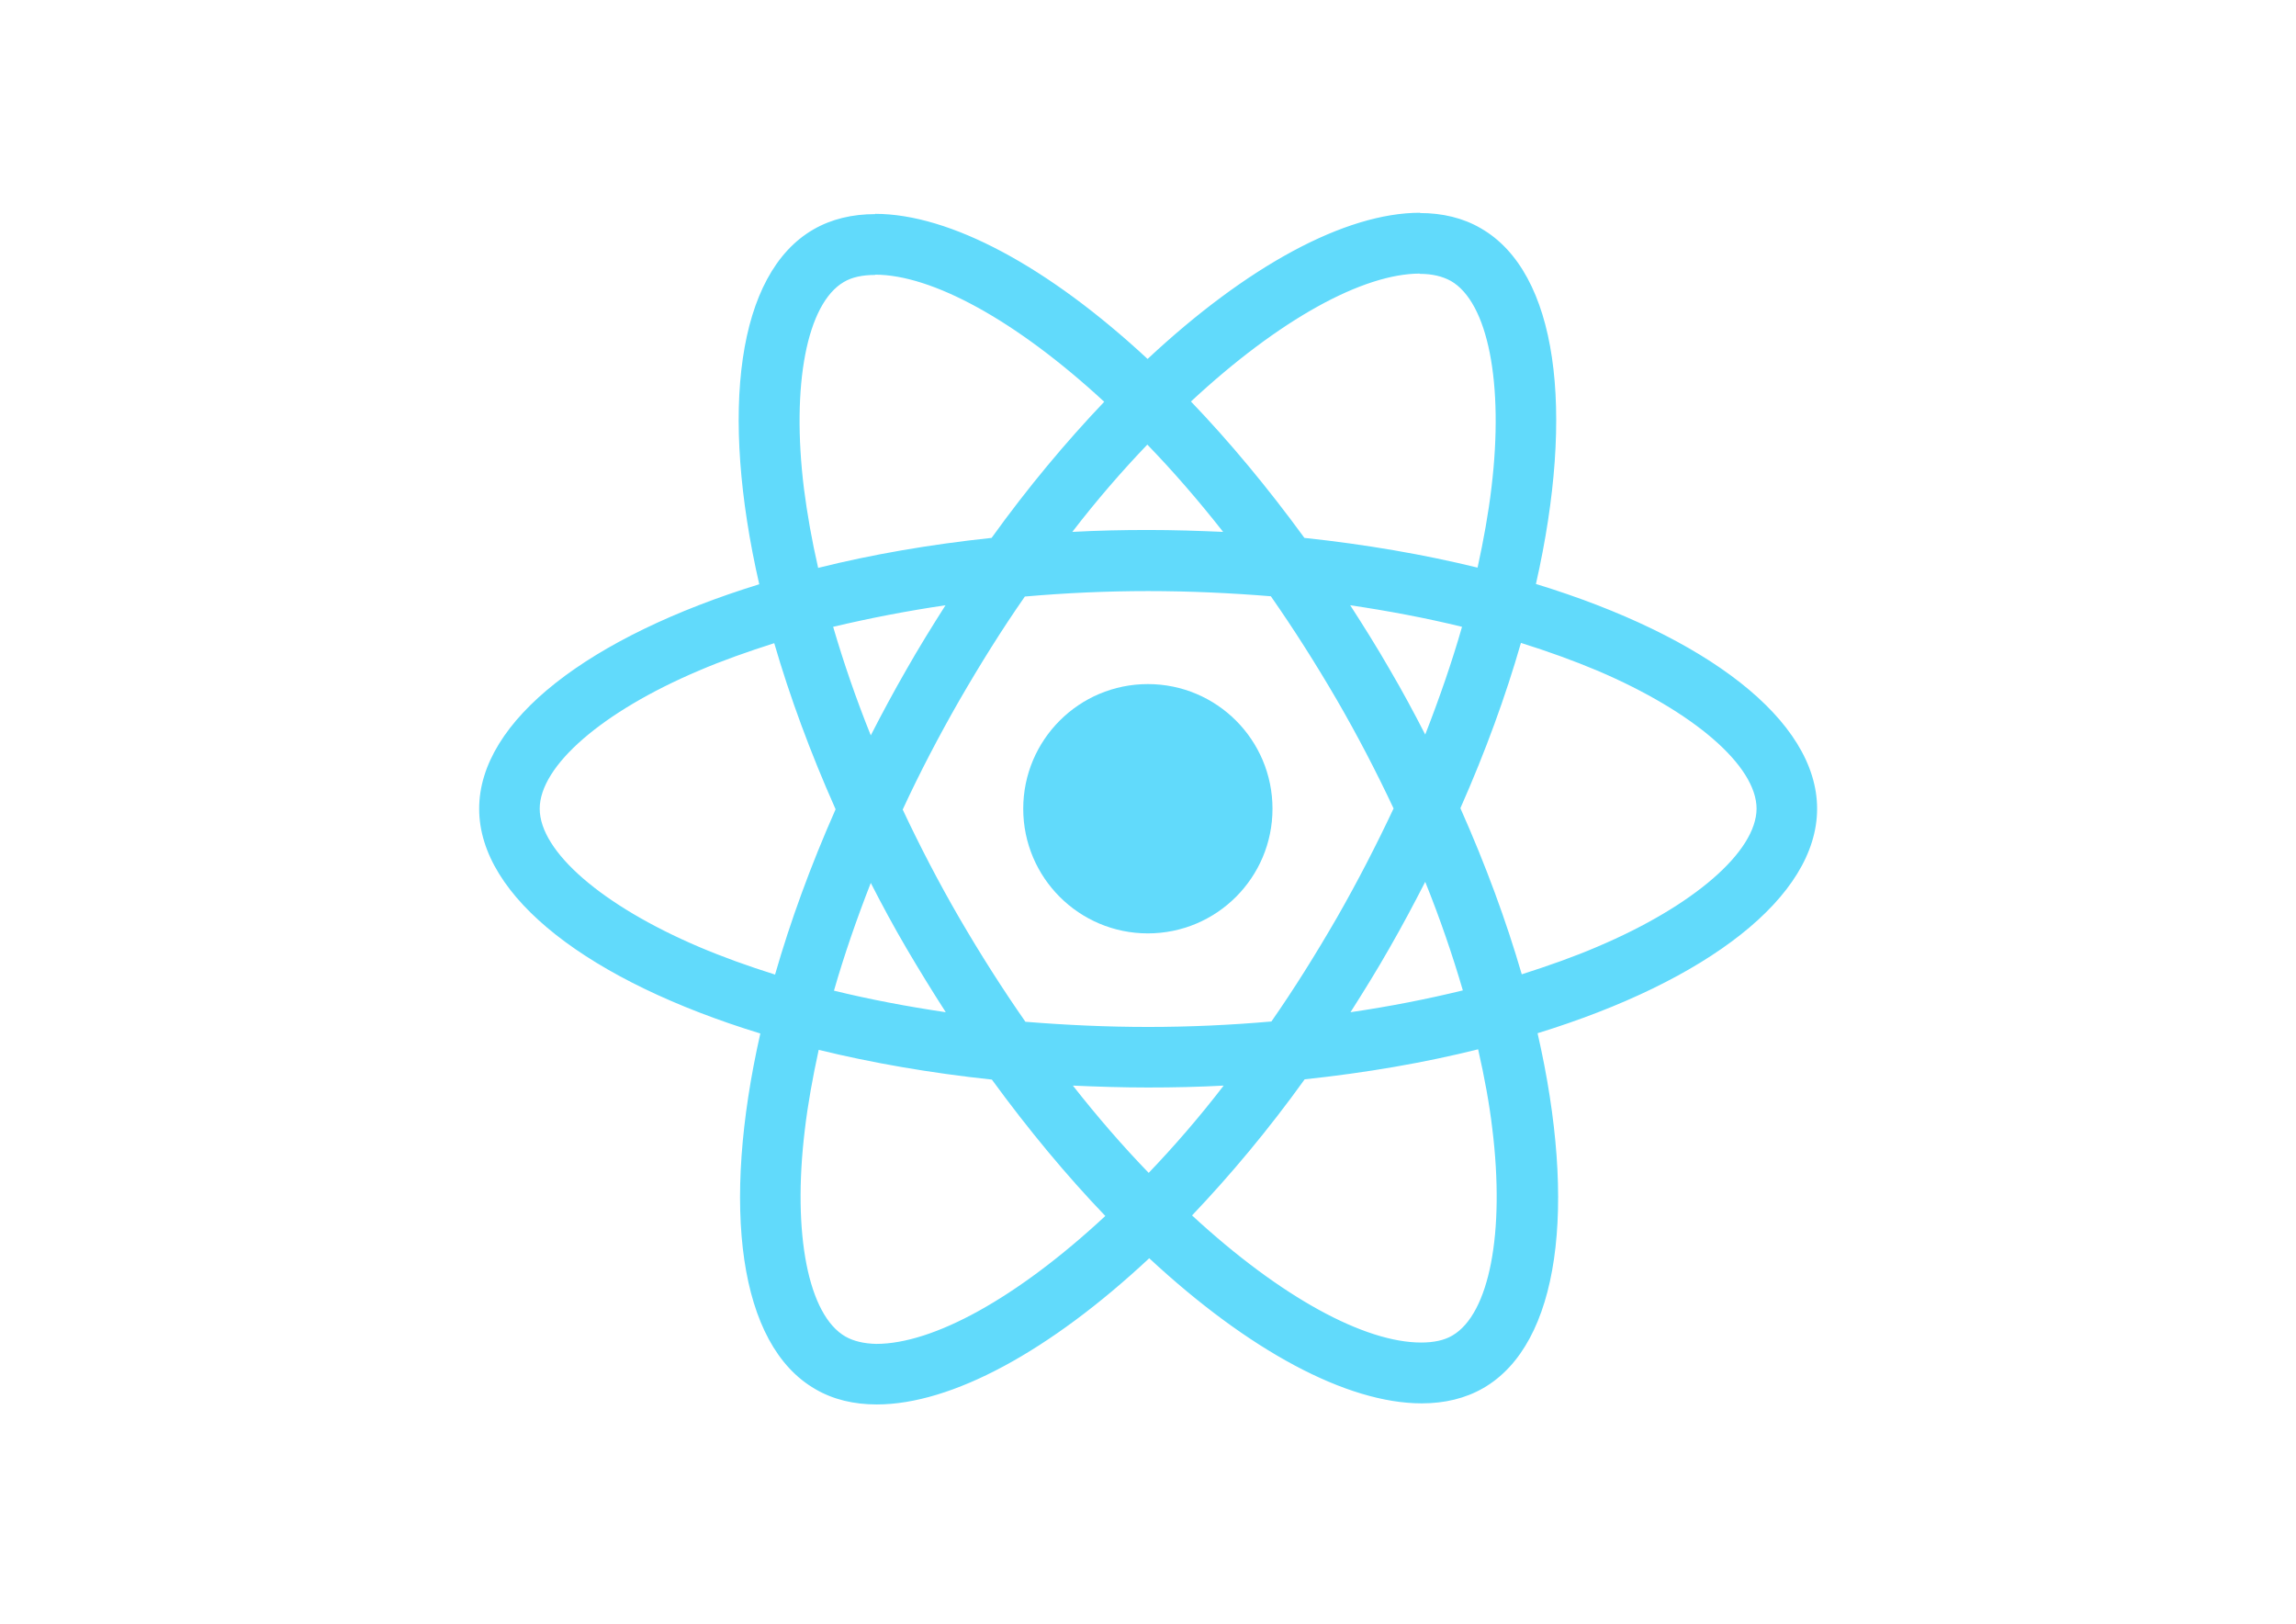
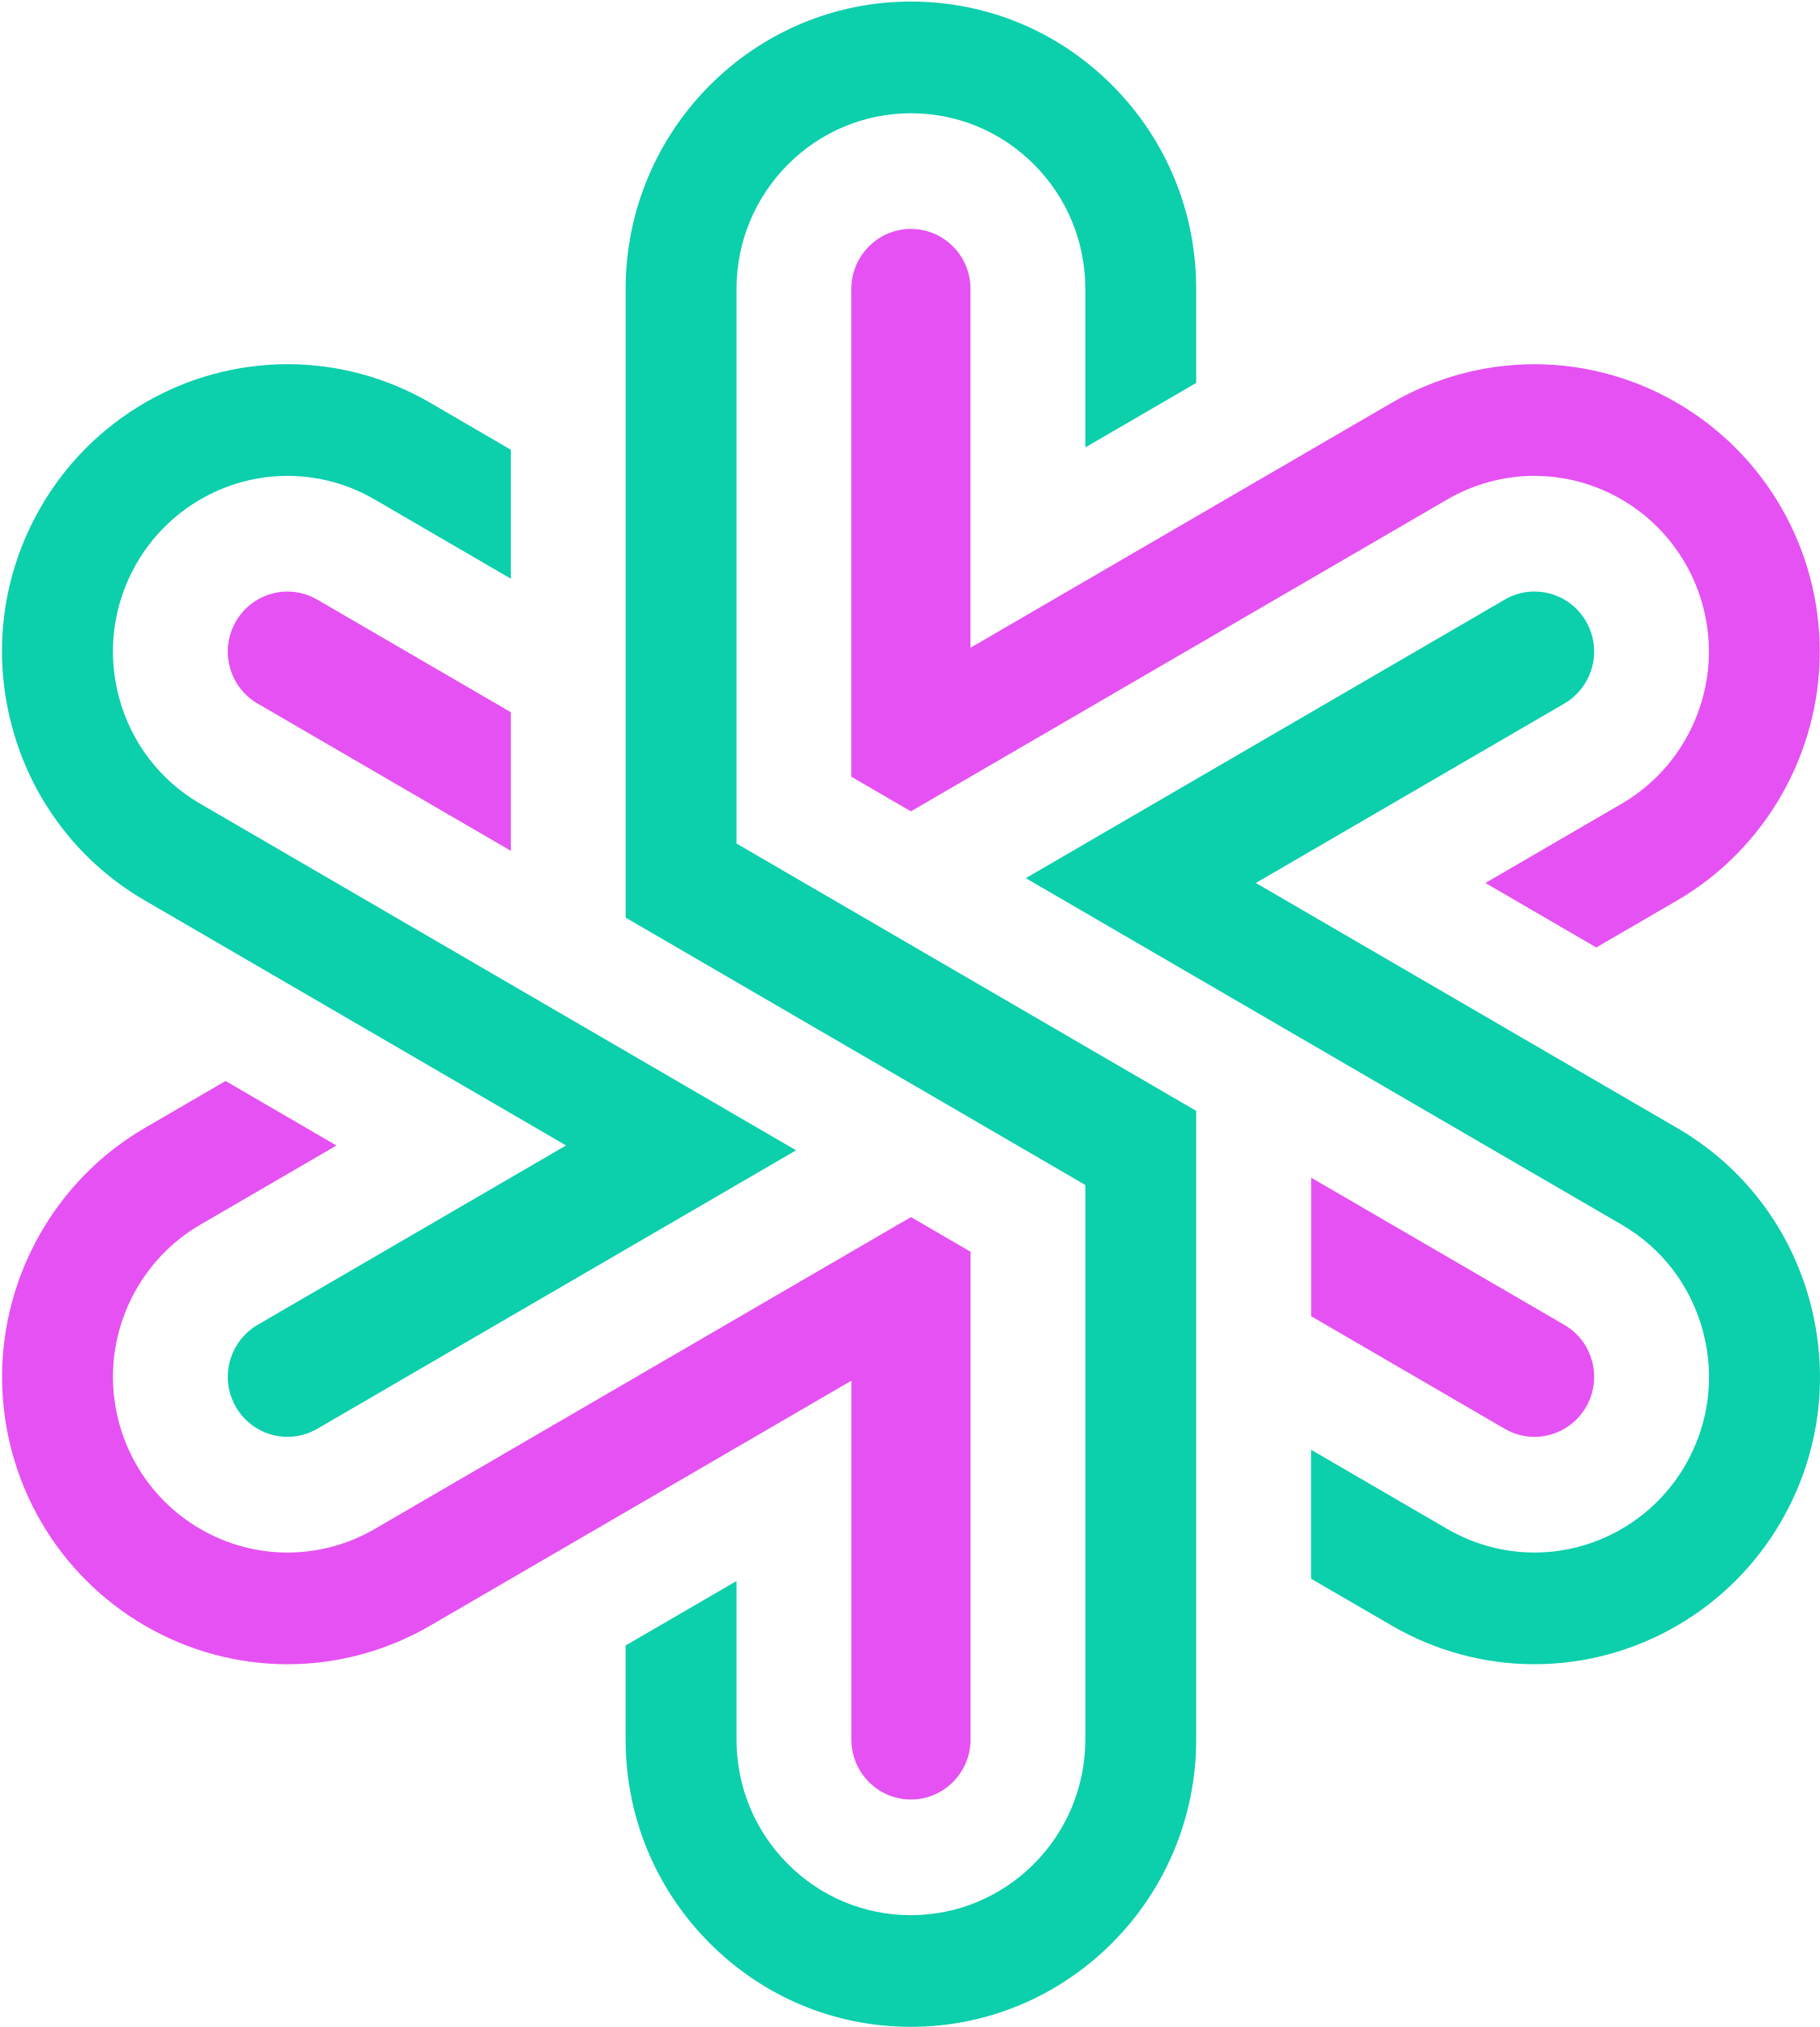
- <svg xmlns="http://www.w3.org/2000/svg" viewBox="0 0 841.9 595.3">
-   <g fill="#61DAFB">
-     <path d="M666.3 296.5c0-32.5-40.7-63.3-103.1-82.4 14.4-63.6 8-114.2-20.2-130.4-6.5-3.8-14.1-5.6-22.4-5.6v22.3c4.6 0 8.3.9 11.4 2.6 13.6 7.8 19.5 37.5 14.9 75.7-1.1 9.4-2.9 19.3-5.1 29.4-19.6-4.8-41-8.5-63.5-10.9-13.5-18.5-27.5-35.3-41.6-50 32.6-30.3 63.2-46.9 84-46.9V78c-27.5 0-63.5 19.6-99.9 53.6-36.4-33.8-72.4-53.2-99.9-53.2v22.3c20.7 0 51.4 16.5 84 46.6-14 14.7-28 31.4-41.3 49.9-22.6 2.4-44 6.1-63.6 11-2.3-10-4-19.7-5.2-29-4.7-38.2 1.1-67.9 14.6-75.8 3-1.8 6.9-2.6 11.5-2.6V78.5c-8.4 0-16 1.8-22.6 5.6-28.1 16.2-34.4 66.7-19.9 130.1-62.2 19.2-102.7 49.9-102.7 82.3 0 32.5 40.7 63.3 103.1 82.4-14.4 63.6-8 114.2 20.2 130.4 6.5 3.8 14.1 5.6 22.5 5.6 27.5 0 63.5-19.6 99.9-53.6 36.4 33.8 72.4 53.2 99.9 53.2 8.4 0 16-1.8 22.6-5.6 28.1-16.2 34.4-66.7 19.9-130.1 62-19.1 102.5-49.9 102.5-82.3zm-130.2-66.7c-3.7 12.9-8.3 26.2-13.5 39.5-4.1-8-8.4-16-13.1-24-4.6-8-9.5-15.8-14.4-23.4 14.2 2.1 27.9 4.7 41 7.9zm-45.8 106.5c-7.8 13.5-15.8 26.3-24.1 38.2-14.9 1.3-30 2-45.2 2-15.1 0-30.2-.7-45-1.9-8.3-11.9-16.4-24.6-24.2-38-7.6-13.1-14.5-26.4-20.8-39.8 6.2-13.4 13.2-26.8 20.7-39.9 7.8-13.5 15.8-26.3 24.1-38.2 14.9-1.3 30-2 45.2-2 15.1 0 30.2.7 45 1.9 8.3 11.9 16.4 24.6 24.2 38 7.6 13.1 14.5 26.4 20.8 39.8-6.3 13.4-13.2 26.8-20.7 39.9zm32.3-13c5.4 13.4 10 26.8 13.8 39.8-13.1 3.2-26.9 5.9-41.2 8 4.9-7.7 9.8-15.6 14.4-23.7 4.6-8 8.9-16.1 13-24.1zM421.2 430c-9.3-9.6-18.6-20.3-27.8-32 9 .4 18.2.7 27.5.7 9.4 0 18.7-.2 27.8-.7-9 11.7-18.3 22.4-27.5 32zm-74.4-58.9c-14.2-2.1-27.9-4.7-41-7.9 3.7-12.9 8.3-26.2 13.5-39.5 4.1 8 8.4 16 13.1 24 4.7 8 9.5 15.8 14.4 23.4zM420.7 163c9.3 9.6 18.6 20.3 27.8 32-9-.4-18.2-.7-27.5-.7-9.4 0-18.7.2-27.8.7 9-11.7 18.3-22.4 27.5-32zm-74 58.9c-4.9 7.7-9.8 15.6-14.4 23.7-4.6 8-8.9 16-13 24-5.4-13.4-10-26.8-13.8-39.8 13.1-3.1 26.9-5.8 41.2-7.9zm-90.5 125.2c-35.4-15.1-58.3-34.9-58.3-50.6 0-15.7 22.9-35.6 58.3-50.6 8.6-3.7 18-7 27.7-10.1 5.7 19.6 13.2 40 22.5 60.9-9.2 20.8-16.6 41.1-22.2 60.6-9.9-3.1-19.3-6.5-28-10.2zM310 490c-13.6-7.8-19.5-37.5-14.9-75.7 1.1-9.4 2.9-19.3 5.1-29.4 19.6 4.8 41 8.5 63.5 10.9 13.5 18.5 27.5 35.3 41.6 50-32.6 30.3-63.2 46.9-84 46.9-4.5-.1-8.3-1-11.3-2.7zm237.2-76.2c4.7 38.2-1.1 67.9-14.6 75.8-3 1.8-6.9 2.6-11.5 2.6-20.7 0-51.4-16.5-84-46.6 14-14.7 28-31.4 41.3-49.9 22.6-2.4 44-6.1 63.6-11 2.3 10.1 4.1 19.8 5.2 29.1zm38.5-66.7c-8.6 3.7-18 7-27.7 10.1-5.7-19.6-13.2-40-22.5-60.9 9.2-20.8 16.6-41.1 22.2-60.6 9.9 3.1 19.3 6.5 28.1 10.2 35.4 15.1 58.3 34.9 58.3 50.6-.1 15.7-23 35.6-58.4 50.6zM320.8 78.4z" />
-     <circle cx="420.9" cy="296.5" r="45.7" />
-     <path d="M520.5 78.1z" />
-   </g>
+ <svg xmlns="http://www.w3.org/2000/svg" width="898" height="1000" viewBox="0 0 898 1000" fill="none">
+   <path d="M363.397 142.54C363.397 94.751 401.999 55.873 449.449 55.873C472.438 55.873 494.052 64.889 510.3 81.253C526.548 97.618 535.501 119.386 535.501 142.54V220.732L590.211 188.908V142.54C590.211 104.664 575.566 69.06 548.991 42.286C522.407 15.512 487.064 0.772 449.457 0.772C371.838 0.772 308.696 64.365 308.696 142.54V452.699L535.509 584.598V858.159C535.509 905.948 496.907 944.826 449.457 944.826C426.46 944.826 404.845 935.81 388.597 919.446C372.349 903.081 363.397 881.313 363.397 858.159V779.985L308.687 811.782V858.159C308.687 896.044 323.34 931.648 349.933 958.404C376.517 985.178 411.859 999.918 449.449 999.918C527.068 999.918 590.211 936.325 590.211 858.15V548.036L363.397 416.145V142.54Z" fill="#0CCFAC" />
+   <path d="M827.542 556.498L619.637 435.602L771.863 347.08C780.93 341.791 786.569 331.967 786.569 321.442C786.569 316.277 785.203 311.166 782.613 306.657C778.683 299.798 772.348 294.899 764.77 292.858C757.192 290.808 749.27 291.846 742.468 295.804L506.138 433.233L800.183 604.206C820.088 615.769 834.336 634.477 840.283 656.867C846.231 679.239 843.165 702.596 831.639 722.643C816.334 749.337 787.776 765.924 757.113 765.924C742.08 765.924 727.242 761.921 714.192 754.351L646.9 715.224V778.853L686.886 802.078C708.227 814.475 732.511 821.024 757.121 821.024C807.249 821.024 853.959 793.904 879.018 750.243C881.371 746.151 883.53 741.936 885.442 737.694V737.685C887.354 733.461 889.072 729.104 890.552 724.729C891.301 722.528 891.98 720.327 892.614 718.109C896.403 704.806 898.209 691.042 897.98 677.207C897.795 665.59 896.174 653.947 893.16 642.605C883.424 605.999 860.118 575.418 827.542 556.498Z" fill="#0CCFAC" />
+   <path d="M478.843 142.544C478.843 134.637 475.785 127.2 470.234 121.609C464.683 116.019 457.299 112.939 449.448 112.939C433.235 112.939 420.053 126.224 420.053 142.544V383.19L449.448 400.264L714.089 246.401C727.201 238.795 742.065 234.766 757.08 234.766C787.761 234.766 816.337 251.388 831.642 278.153C839.193 291.287 843.185 306.258 843.185 321.442C843.185 352.281 826.725 381.016 800.229 396.457L732.91 435.611L787.62 467.417L827.633 444.157C870.967 418.874 897.886 371.849 897.886 321.451C897.886 296.585 891.366 272.092 879.021 250.616C853.961 206.865 807.234 179.683 757.062 179.683C732.452 179.683 708.124 186.259 686.721 198.692L478.825 319.57V142.544H478.843Z" fill="#E651F3" />
+   <path d="M18.785 390.477C20.495 393.574 22.433 396.76 24.724 400.212C30.276 408.607 36.664 416.346 43.713 423.206C51.996 431.272 61.309 438.336 71.407 444.202L279.303 565.098L127.086 653.62C118.019 658.909 112.389 668.733 112.389 679.258C112.389 684.422 113.755 689.534 116.345 694.042C121.579 703.174 131.36 708.854 141.863 708.854C146.982 708.854 152.04 707.487 156.49 704.905L392.785 567.494L98.766 396.494C78.844 384.904 64.596 366.197 58.657 343.833C52.736 321.452 55.82 298.095 67.327 278.057C82.65 251.354 111.199 234.767 141.836 234.767C156.886 234.767 171.742 238.779 184.792 246.375L252.049 285.502V221.873L212.116 198.613C190.775 186.216 166.473 179.667 141.836 179.667C91.7 179.667 44.999 206.795 19.966 250.448C1.119 283.248 -3.904 321.47 5.824 358.077C8.837 369.436 13.199 380.334 18.785 390.477Z" fill="#0CCFAC" />
+   <path d="M141.836 291.834C131.35 291.834 121.587 297.505 116.353 306.646C112.423 313.497 111.366 321.466 113.401 329.098C115.428 336.739 120.292 343.128 127.103 347.086L252.057 419.758V351.372L156.489 295.792C152.013 293.201 146.946 291.834 141.836 291.834Z" fill="#E651F3" />
+   <path d="M420.076 858.164C420.076 866.071 423.133 873.508 428.684 879.099C434.236 884.69 441.619 887.769 449.479 887.769C465.683 887.769 478.874 874.484 478.874 858.164V617.536L449.488 600.435L449.426 600.462L184.856 754.325C171.771 761.922 156.906 765.933 141.865 765.933C111.184 765.933 82.6 749.329 67.276 722.591C59.725 709.395 55.734 694.415 55.734 679.266C55.734 648.445 72.202 619.701 98.716 604.26L166.008 565.124L111.298 533.301L71.303 556.551C27.951 581.843 1.024 628.869 1.024 679.266C1.024 704.114 7.544 728.607 19.889 750.11C44.966 793.861 91.702 821.034 141.865 821.034C166.484 821.034 190.803 814.467 212.206 802.034L420.076 681.147V858.164V858.164Z" fill="#E651F3" />
+   <path d="M757.121 708.865C767.598 708.865 777.361 703.194 782.604 694.053C786.534 687.202 787.582 679.233 785.556 671.601C783.529 663.96 778.665 657.571 771.863 653.622L646.909 580.976V649.327L742.477 704.898C746.927 707.489 751.993 708.865 757.121 708.865Z" fill="#E651F3" />
</svg>
